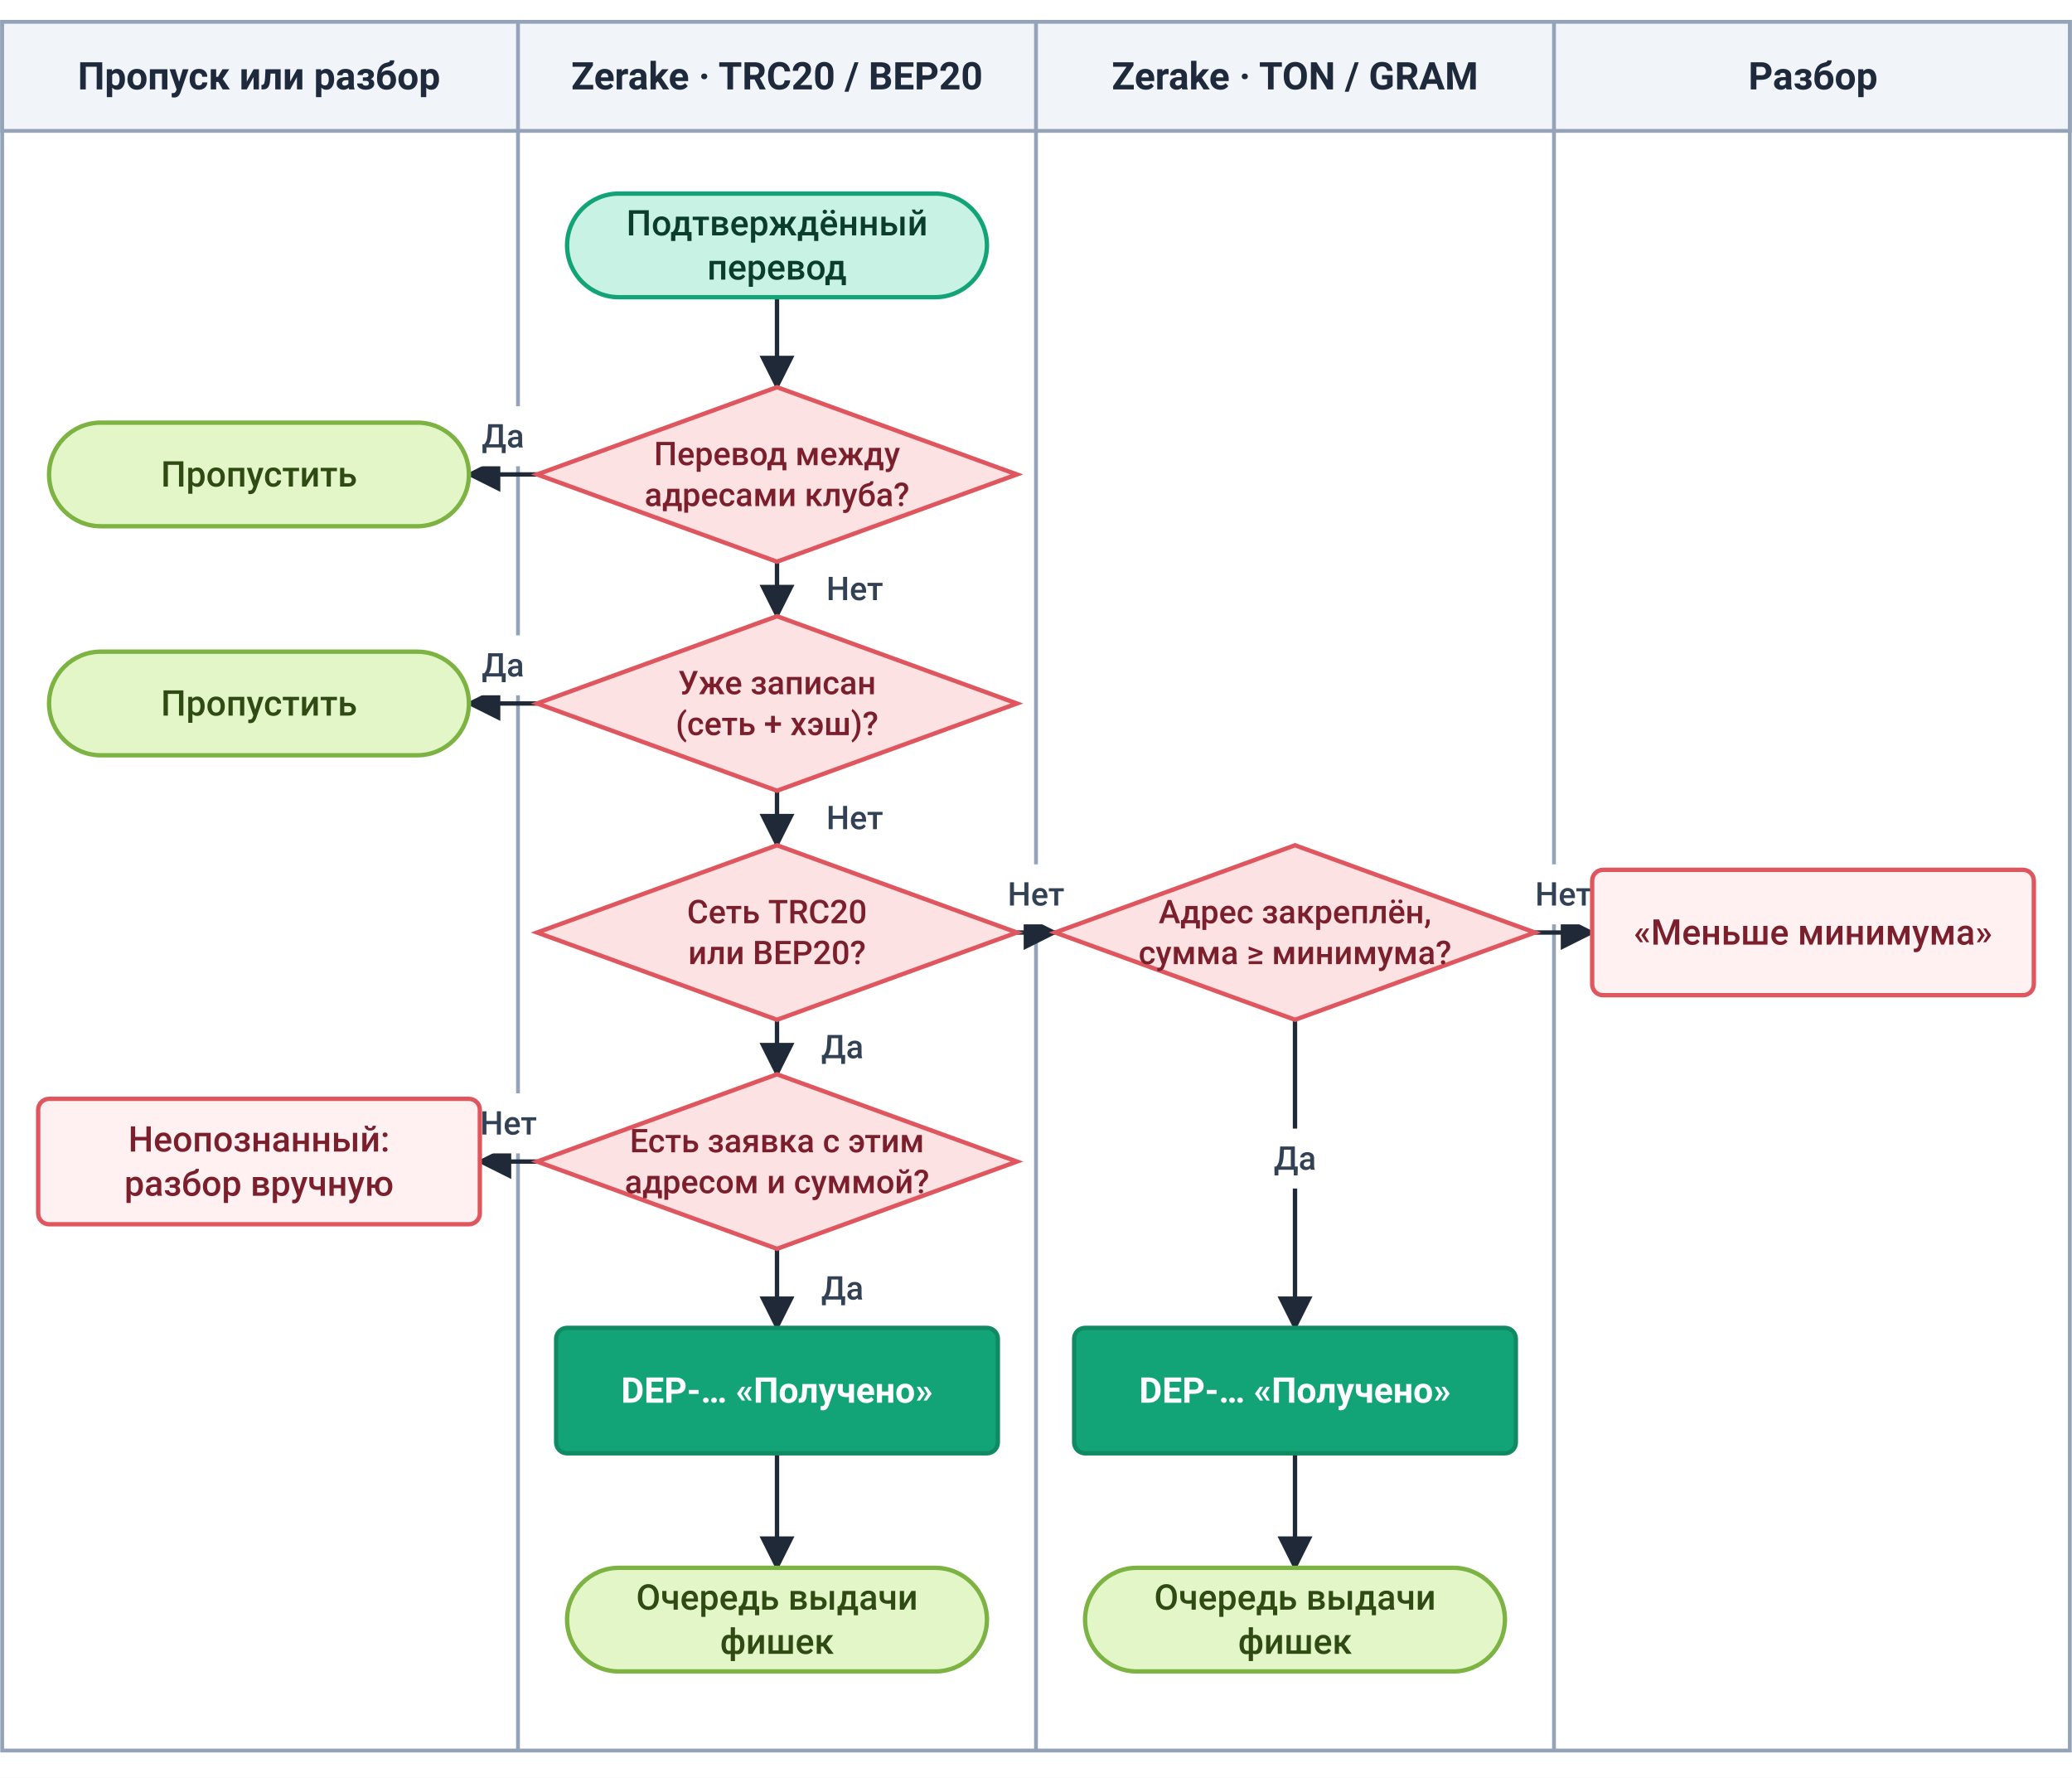
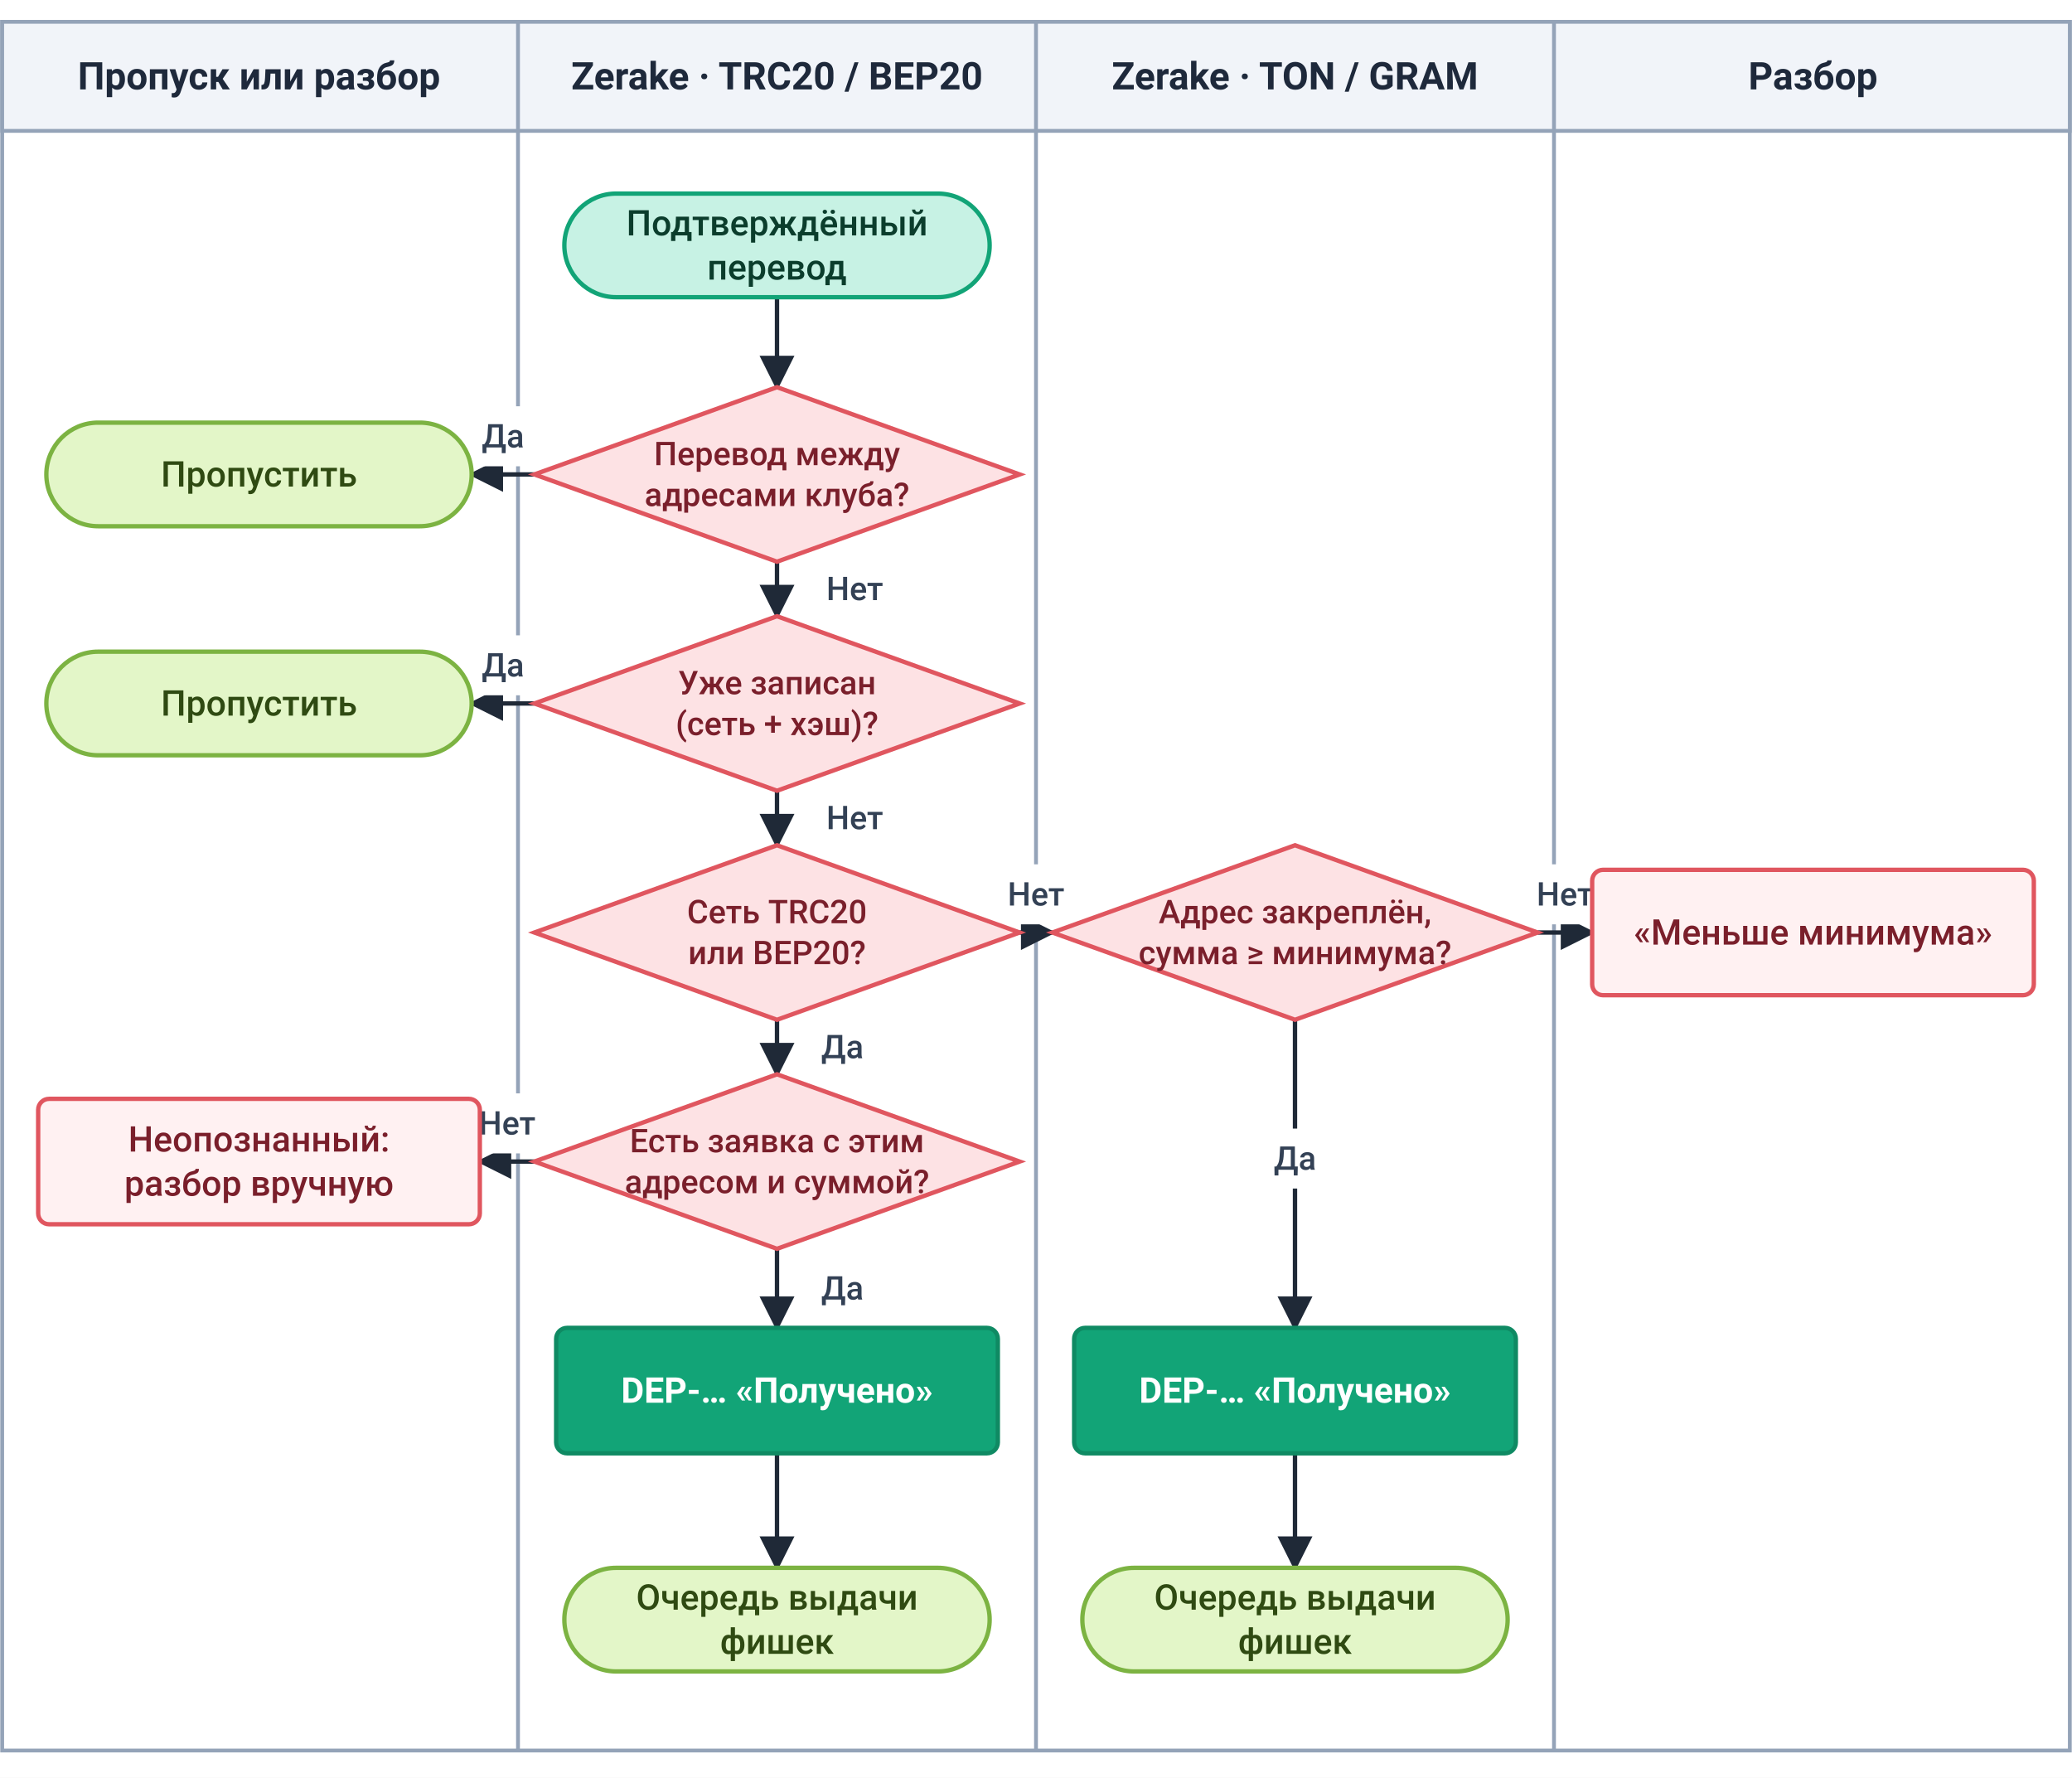
<svg xmlns="http://www.w3.org/2000/svg" viewBox="0 0 760 652" width="760" height="652" font-family="Segoe UI, -apple-system, Roboto, Helvetica, Arial, sans-serif">
  <defs>
    <marker id="arr" viewBox="0 0 10 10" refX="9" refY="5" markerWidth="8" markerHeight="8" orient="auto-start-reverse">
      <path d="M0,0 L10,5 L0,10 z" fill="#1f2937" />
    </marker>
  </defs>
  <rect width="760" height="652" fill="#ffffff" />
  <rect x="0.8" y="8" width="758.4" height="634" fill="#ffffff" stroke="#94a3b8" stroke-width="1.4" />
  <rect x="0.8" y="8" width="758.4" height="40" fill="#f1f4f9" stroke="#94a3b8" stroke-width="1.4" />
  <text x="95.0" y="28.0" text-anchor="middle" dominant-baseline="central" font-size="14" font-weight="600" fill="#1e293b">Пропуск или разбор</text>
  <line x1="190" y1="8" x2="190" y2="642" stroke="#94a3b8" stroke-width="1.4" />
  <text x="285.0" y="28.0" text-anchor="middle" dominant-baseline="central" font-size="14" font-weight="600" fill="#1e293b">Zerake · TRC20 / BEP20</text>
  <line x1="380" y1="8" x2="380" y2="642" stroke="#94a3b8" stroke-width="1.4" />
  <text x="475.0" y="28.0" text-anchor="middle" dominant-baseline="central" font-size="14" font-weight="600" fill="#1e293b">Zerake · TON / GRAM</text>
  <line x1="570" y1="8" x2="570" y2="642" stroke="#94a3b8" stroke-width="1.4" />
  <text x="665.0" y="28.0" text-anchor="middle" dominant-baseline="central" font-size="14" font-weight="600" fill="#1e293b">Разбор</text>
  <path d="M285.0,109.0 L285.0,142.0" fill="none" stroke="#1f2937" stroke-width="1.6" marker-end="url(#arr)" />
-   <path d="M197.0,174.0 L172.0,174.0" fill="none" stroke="#1f2937" stroke-width="1.6" marker-end="url(#arr)" />
+   <path d="M196.0,174.0 L173.0,174.0" fill="none" stroke="#1f2937" stroke-width="1.6" marker-end="url(#arr)" />
  <rect x="168.5" y="149.0" width="32" height="22" rx="4" fill="#ffffff" />
  <text x="184.5" y="160.0" text-anchor="middle" dominant-baseline="central" font-size="12" font-weight="500" fill="#334155">Да</text>
  <path d="M285.0,206.0 L285.0,226.0" fill="none" stroke="#1f2937" stroke-width="1.6" marker-end="url(#arr)" />
  <rect x="293.0" y="205.0" width="41" height="22" rx="4" fill="#ffffff" />
  <text x="313.5" y="216.0" text-anchor="middle" dominant-baseline="central" font-size="12" font-weight="500" fill="#334155">Нет</text>
-   <path d="M197.0,258.0 L172.0,258.0" fill="none" stroke="#1f2937" stroke-width="1.6" marker-end="url(#arr)" />
+   <path d="M196.0,258.0 L173.0,258.0" fill="none" stroke="#1f2937" stroke-width="1.6" marker-end="url(#arr)" />
  <rect x="168.5" y="233.0" width="32" height="22" rx="4" fill="#ffffff" />
  <text x="184.5" y="244.0" text-anchor="middle" dominant-baseline="central" font-size="12" font-weight="500" fill="#334155">Да</text>
  <path d="M285.0,290.0 L285.0,310.0" fill="none" stroke="#1f2937" stroke-width="1.6" marker-end="url(#arr)" />
  <rect x="293.0" y="289.0" width="41" height="22" rx="4" fill="#ffffff" />
  <text x="313.5" y="300.0" text-anchor="middle" dominant-baseline="central" font-size="12" font-weight="500" fill="#334155">Нет</text>
-   <path d="M373.0,342.0 L387.0,342.0" fill="none" stroke="#1f2937" stroke-width="1.6" marker-end="url(#arr)" />
+   <path d="M374.0,342.0 L386.0,342.0" fill="none" stroke="#1f2937" stroke-width="1.6" marker-end="url(#arr)" />
  <rect x="359.5" y="317.0" width="41" height="22" rx="4" fill="#ffffff" />
  <text x="380.0" y="328.0" text-anchor="middle" dominant-baseline="central" font-size="12" font-weight="500" fill="#334155">Нет</text>
  <path d="M285.0,374.0 L285.0,394.0" fill="none" stroke="#1f2937" stroke-width="1.6" marker-end="url(#arr)" />
  <rect x="293.0" y="373.0" width="32" height="22" rx="4" fill="#ffffff" />
  <text x="309.0" y="384.0" text-anchor="middle" dominant-baseline="central" font-size="12" font-weight="500" fill="#334155">Да</text>
-   <path d="M563.0,342.0 L584.0,342.0" fill="none" stroke="#1f2937" stroke-width="1.6" marker-end="url(#arr)" />
-   <rect x="553.0" y="317.0" width="41" height="22" rx="4" fill="#ffffff" />
-   <text x="573.5" y="328.0" text-anchor="middle" dominant-baseline="central" font-size="12" font-weight="500" fill="#334155">Нет</text>
+   <path d="M564.0,342.0 L584.0,342.0" fill="none" stroke="#1f2937" stroke-width="1.6" marker-end="url(#arr)" />
+   <rect x="553.5" y="317.0" width="41" height="22" rx="4" fill="#ffffff" />
+   <text x="574.0" y="328.0" text-anchor="middle" dominant-baseline="central" font-size="12" font-weight="500" fill="#334155">Нет</text>
  <path d="M475.0,374.0 L475.0,487.0" fill="none" stroke="#1f2937" stroke-width="1.6" marker-end="url(#arr)" />
  <rect x="459.0" y="413.9" width="32" height="22" rx="4" fill="#ffffff" />
  <text x="475.0" y="424.9" text-anchor="middle" dominant-baseline="central" font-size="12" font-weight="500" fill="#334155">Да</text>
  <path d="M285.0,458.0 L285.0,487.0" fill="none" stroke="#1f2937" stroke-width="1.6" marker-end="url(#arr)" />
  <rect x="293.0" y="461.5" width="32" height="22" rx="4" fill="#ffffff" />
  <text x="309.0" y="472.5" text-anchor="middle" dominant-baseline="central" font-size="12" font-weight="500" fill="#334155">Да</text>
-   <path d="M197.0,426.0 L176.0,426.0" fill="none" stroke="#1f2937" stroke-width="1.6" marker-end="url(#arr)" />
-   <rect x="166.0" y="401.0" width="41" height="22" rx="4" fill="#ffffff" />
-   <text x="186.5" y="412.0" text-anchor="middle" dominant-baseline="central" font-size="12" font-weight="500" fill="#334155">Нет</text>
+   <path d="M196.0,426.0 L176.0,426.0" fill="none" stroke="#1f2937" stroke-width="1.6" marker-end="url(#arr)" />
+   <rect x="165.5" y="401.0" width="41" height="22" rx="4" fill="#ffffff" />
+   <text x="186.0" y="412.0" text-anchor="middle" dominant-baseline="central" font-size="12" font-weight="500" fill="#334155">Нет</text>
  <path d="M285.0,533.0 L285.0,575.0" fill="none" stroke="#1f2937" stroke-width="1.6" marker-end="url(#arr)" />
  <path d="M475.0,533.0 L475.0,575.0" fill="none" stroke="#1f2937" stroke-width="1.6" marker-end="url(#arr)" />
-   <rect x="208.0" y="71.0" width="154" height="38" rx="19.0" fill="#c7f2e4" stroke="#12a477" stroke-width="1.6" />
+   <rect x="207.0" y="71.0" width="156" height="38" rx="19.0" fill="#c7f2e4" stroke="#12a477" stroke-width="1.6" />
  <text x="285.0" y="81.9" text-anchor="middle" dominant-baseline="central" font-size="13" font-weight="500" fill="#0b3d2c">Подтверждённый</text>
  <text x="285.0" y="98.1" text-anchor="middle" dominant-baseline="central" font-size="13" font-weight="500" fill="#0b3d2c">перевод</text>
-   <polygon points="285.0,142.0 373.0,174.0 285.0,206.0 197.0,174.0" fill="#fde2e4" stroke="#e0565f" stroke-width="1.6" />
+   <polygon points="285.0,142.0 374.0,174.0 285.0,206.0 196.0,174.0" fill="#fde2e4" stroke="#e0565f" stroke-width="1.6" />
  <text x="285.0" y="166.5" text-anchor="middle" dominant-baseline="central" font-size="12" font-weight="500" fill="#7a1f2b">Перевод между</text>
  <text x="285.0" y="181.5" text-anchor="middle" dominant-baseline="central" font-size="12" font-weight="500" fill="#7a1f2b">адресами клуба?</text>
-   <rect x="18.0" y="155.0" width="154" height="38" rx="19.0" fill="#e3f6c8" stroke="#7cb342" stroke-width="1.6" />
+   <rect x="17.0" y="155.0" width="156" height="38" rx="19.0" fill="#e3f6c8" stroke="#7cb342" stroke-width="1.6" />
  <text x="95.0" y="174.0" text-anchor="middle" dominant-baseline="central" font-size="13" font-weight="500" fill="#2f4a12">Пропустить</text>
-   <polygon points="285.0,226.0 373.0,258.0 285.0,290.0 197.0,258.0" fill="#fde2e4" stroke="#e0565f" stroke-width="1.6" />
+   <polygon points="285.0,226.0 374.0,258.0 285.0,290.0 196.0,258.0" fill="#fde2e4" stroke="#e0565f" stroke-width="1.6" />
  <text x="285.0" y="250.5" text-anchor="middle" dominant-baseline="central" font-size="12" font-weight="500" fill="#7a1f2b">Уже записан</text>
  <text x="285.0" y="265.5" text-anchor="middle" dominant-baseline="central" font-size="12" font-weight="500" fill="#7a1f2b">(сеть + хэш)?</text>
-   <rect x="18.0" y="239.0" width="154" height="38" rx="19.0" fill="#e3f6c8" stroke="#7cb342" stroke-width="1.6" />
+   <rect x="17.0" y="239.0" width="156" height="38" rx="19.0" fill="#e3f6c8" stroke="#7cb342" stroke-width="1.6" />
  <text x="95.0" y="258.0" text-anchor="middle" dominant-baseline="central" font-size="13" font-weight="500" fill="#2f4a12">Пропустить</text>
-   <polygon points="285.0,310.0 373.0,342.0 285.0,374.0 197.0,342.0" fill="#fde2e4" stroke="#e0565f" stroke-width="1.6" />
+   <polygon points="285.0,310.0 374.0,342.0 285.0,374.0 196.0,342.0" fill="#fde2e4" stroke="#e0565f" stroke-width="1.6" />
  <text x="285.0" y="334.5" text-anchor="middle" dominant-baseline="central" font-size="12" font-weight="500" fill="#7a1f2b">Сеть TRC20</text>
  <text x="285.0" y="349.5" text-anchor="middle" dominant-baseline="central" font-size="12" font-weight="500" fill="#7a1f2b">или BEP20?</text>
-   <polygon points="475.0,310.0 563.0,342.0 475.0,374.0 387.0,342.0" fill="#fde2e4" stroke="#e0565f" stroke-width="1.6" />
+   <polygon points="475.0,310.0 564.0,342.0 475.0,374.0 386.0,342.0" fill="#fde2e4" stroke="#e0565f" stroke-width="1.6" />
  <text x="475.0" y="334.5" text-anchor="middle" dominant-baseline="central" font-size="12" font-weight="500" fill="#7a1f2b">Адрес закреплён,</text>
  <text x="475.0" y="349.5" text-anchor="middle" dominant-baseline="central" font-size="12" font-weight="500" fill="#7a1f2b">сумма ≥ минимума?</text>
  <rect x="584.0" y="319.0" width="162" height="46" rx="4" fill="#fff1f2" stroke="#e0565f" stroke-width="1.6" />
  <text x="665.0" y="342.0" text-anchor="middle" dominant-baseline="central" font-size="13" font-weight="500" fill="#7a1f2b">«Меньше минимума»</text>
-   <polygon points="285.0,394.0 373.0,426.0 285.0,458.0 197.0,426.0" fill="#fde2e4" stroke="#e0565f" stroke-width="1.6" />
+   <polygon points="285.0,394.0 374.0,426.0 285.0,458.0 196.0,426.0" fill="#fde2e4" stroke="#e0565f" stroke-width="1.6" />
  <text x="285.0" y="418.5" text-anchor="middle" dominant-baseline="central" font-size="12" font-weight="500" fill="#7a1f2b">Есть заявка с этим</text>
  <text x="285.0" y="433.5" text-anchor="middle" dominant-baseline="central" font-size="12" font-weight="500" fill="#7a1f2b">адресом и суммой?</text>
  <rect x="14.0" y="403.0" width="162" height="46" rx="4" fill="#fff1f2" stroke="#e0565f" stroke-width="1.6" />
  <text x="95.0" y="417.9" text-anchor="middle" dominant-baseline="central" font-size="13" font-weight="500" fill="#7a1f2b">Неопознанный:</text>
  <text x="95.0" y="434.1" text-anchor="middle" dominant-baseline="central" font-size="13" font-weight="500" fill="#7a1f2b">разбор вручную</text>
  <rect x="204.0" y="487.0" width="162" height="46" rx="4" fill="#12a477" stroke="#0f8a63" stroke-width="1.6" />
  <text x="285.0" y="510.0" text-anchor="middle" dominant-baseline="central" font-size="13" font-weight="600" fill="#ffffff">DEP-… «Получено»</text>
  <rect x="394.0" y="487.0" width="162" height="46" rx="4" fill="#12a477" stroke="#0f8a63" stroke-width="1.6" />
  <text x="475.0" y="510.0" text-anchor="middle" dominant-baseline="central" font-size="13" font-weight="600" fill="#ffffff">DEP-… «Получено»</text>
-   <rect x="208.0" y="575.0" width="154" height="38" rx="19.0" fill="#e3f6c8" stroke="#7cb342" stroke-width="1.6" />
+   <rect x="207.0" y="575.0" width="156" height="38" rx="19.0" fill="#e3f6c8" stroke="#7cb342" stroke-width="1.6" />
  <text x="285.0" y="585.9" text-anchor="middle" dominant-baseline="central" font-size="13" font-weight="500" fill="#2f4a12">Очередь выдачи</text>
  <text x="285.0" y="602.1" text-anchor="middle" dominant-baseline="central" font-size="13" font-weight="500" fill="#2f4a12">фишек</text>
-   <rect x="398.0" y="575.0" width="154" height="38" rx="19.0" fill="#e3f6c8" stroke="#7cb342" stroke-width="1.6" />
+   <rect x="397.0" y="575.0" width="156" height="38" rx="19.0" fill="#e3f6c8" stroke="#7cb342" stroke-width="1.6" />
  <text x="475.0" y="585.9" text-anchor="middle" dominant-baseline="central" font-size="13" font-weight="500" fill="#2f4a12">Очередь выдачи</text>
  <text x="475.0" y="602.1" text-anchor="middle" dominant-baseline="central" font-size="13" font-weight="500" fill="#2f4a12">фишек</text>
</svg>
